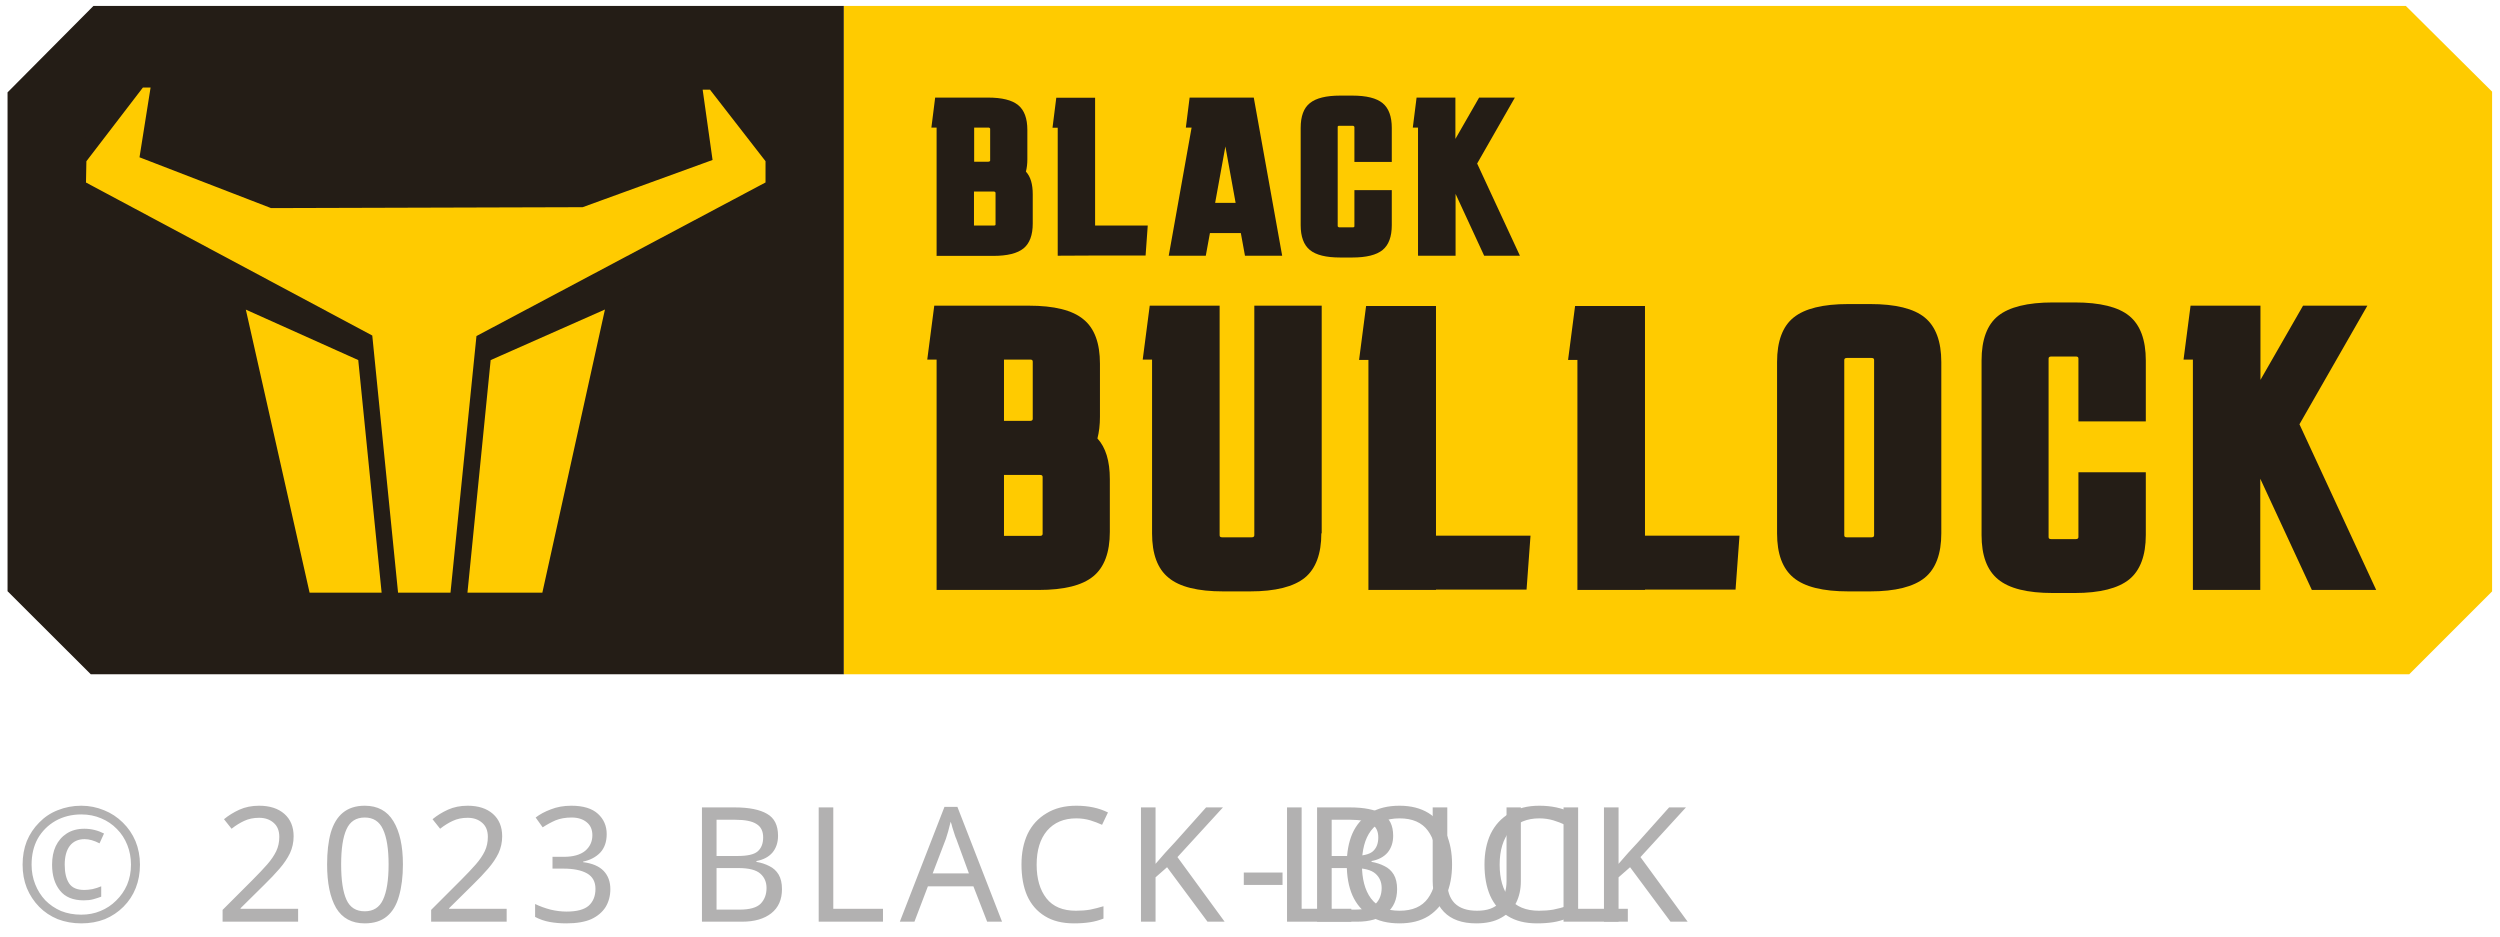
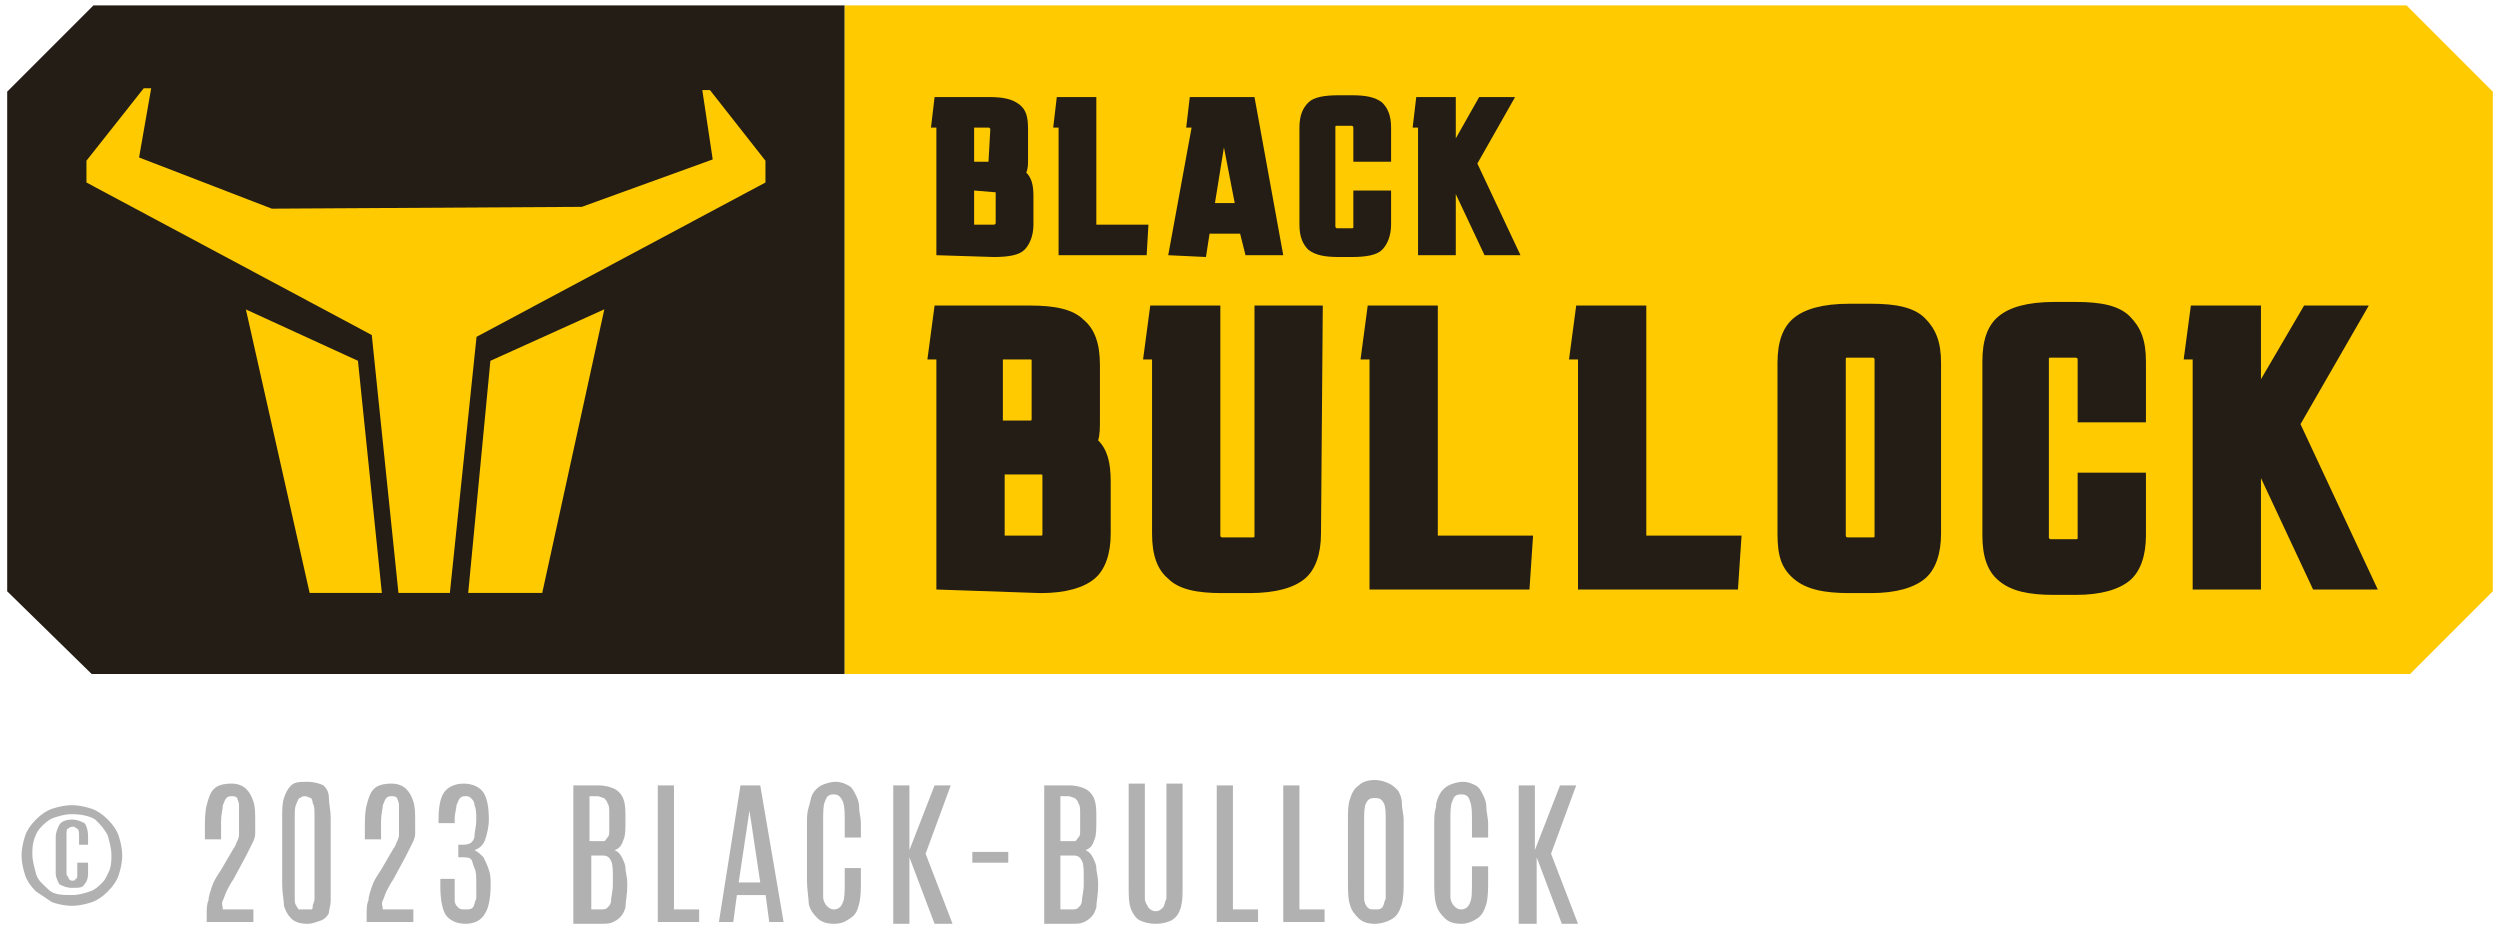
- <svg xmlns="http://www.w3.org/2000/svg" id="Capa_1" viewBox="0 0 139.12 52.12">
-   <defs>
-     <style>.cls-1{fill:#241d16;}.cls-2{letter-spacing:.07em;}.cls-3{fill:#232323;}.cls-4{clip-path:url(#clippath);}.cls-5{fill:#b2b1b1;font-family:Antonio-Regular, Antonio;font-size:8.9px;font-variation-settings:'wght' 400;}.cls-6{fill:none;}.cls-7,.cls-8{fill:#ffcb00;}.cls-8{stroke:#241d16;stroke-miterlimit:10;stroke-width:.82px;}.cls-9{letter-spacing:.08em;}</style>
-     <clipPath id="clippath">
-       <polygon class="cls-6" points="-20.15 1504.43 -1942 1525.72 -1942 -410.69 -20.15 -391.29 -20.15 1504.43" />
-     </clipPath>
-   </defs>
-   <g class="cls-4">
-     <polygon class="cls-3" points="113.55 -80.73 113.55 -149.45 -66.07 -380.81 -90.04 -380.81 -57.72 -153.19 -478.27 -.69 -1486.33 2.1 -1911.81 -162.41 -1876.13 -387.77 -1900.99 -387.77 -2083.92 -149.37 -2084.93 -80.58 -1158.53 414.88 -1075.43 1246.7 -905.68 1246.7 -821.77 416.56 113.55 -80.73" />
-   </g>
+ <svg xmlns="http://www.w3.org/2000/svg" version="1.1" id="Capa_1" x="0px" y="0px" viewBox="0 0 139.1 52.1" style="enable-background:new 0 0 139.1 52.1;" xml:space="preserve">
+   <style type="text/css">
+ 	.st0{fill:#241D16;}
+ 	.st1{fill:#FFCB00;}
+ 	.st2{fill:#FFCB00;stroke:#241D16;stroke-width:0.82;stroke-miterlimit:10;}
+ 	.st3{enable-background:new    ;}
+ 	.st4{fill:#B2B1B1;}
+ </style>
  <g>
    <g>
-       <polygon class="cls-1" points="46.96 37.52 5.05 37.52 .42 32.9 .42 5.14 5.2 .33 46.96 .33 46.96 37.52" />
-       <polygon class="cls-7" points="134.07 37.52 46.96 37.52 46.96 .33 133.88 .33 138.68 5.1 138.68 32.91 134.07 37.52" />
+       <polygon class="st0" points="47,37.5 5.1,37.5 0.4,32.9 0.4,5.1 5.2,0.3 47,0.3   " />
+       <polygon class="st1" points="134.1,37.5 47,37.5 47,0.3 133.9,0.3 138.7,5.1 138.7,32.9   " />
      <g>
-         <path class="cls-1" d="M52.12,32.82v-12.81h-.52l.39-3h5.26c1.41,0,2.43,.25,3.04,.76,.62,.5,.92,1.33,.92,2.47v2.96c0,.45-.05,.85-.14,1.2,.46,.5,.69,1.25,.69,2.26v2.94c0,1.14-.31,1.97-.92,2.47-.62,.51-1.63,.76-3.05,.76h-5.68Zm5.21-9.4c.09,0,.14-.04,.14-.11v-3.19c0-.08-.05-.11-.14-.11h-1.46v3.41h1.46Zm.69,3.12c0-.08-.05-.11-.14-.11h-2.01v3.39h2.01c.09,0,.14-.04,.14-.11v-3.16Z" />
-         <path class="cls-1" d="M73.53,29.68c0,1.14-.31,1.97-.92,2.47-.62,.5-1.63,.76-3.05,.76h-1.49c-1.41,0-2.43-.25-3.04-.76-.62-.5-.92-1.33-.92-2.47v-9.67h-.52l.39-3h3.89v12.78c0,.08,.05,.11,.14,.11h1.65c.09,0,.14-.04,.14-.11v-12.78h3.75v12.67Z" />
-         <path class="cls-1" d="M76.15,32.84v-12.81h-.52l.39-3h3.89v12.78h5.26l-.22,3h-5.04v.02h-3.75Z" />
-         <path class="cls-1" d="M87.78,32.84v-12.81h-.52l.39-3h3.89v12.78h5.26l-.22,3h-5.04v.02h-3.75Z" />
-         <path class="cls-1" d="M108.03,29.68c0,1.14-.31,1.97-.92,2.47-.62,.5-1.63,.76-3.04,.76h-1.21c-1.42,0-2.43-.25-3.05-.76s-.92-1.33-.92-2.47v-9.53c0-1.16,.31-1.99,.92-2.48,.62-.5,1.63-.75,3.05-.75h1.21c1.41,0,2.43,.25,3.04,.75s.92,1.33,.92,2.48v9.53Zm-5.26-9.76c-.09,0-.14,.04-.14,.11v9.76c0,.08,.05,.11,.14,.11h1.38c.09,0,.14-.04,.14-.11v-9.76c0-.08-.05-.11-.14-.11h-1.38Z" />
-         <path class="cls-1" d="M119.41,26.27v3.5c0,1.14-.31,1.97-.92,2.47-.62,.5-1.63,.76-3.04,.76h-1.21c-1.42,0-2.43-.25-3.05-.76-.62-.51-.92-1.33-.92-2.47v-9.71c0-1.16,.31-1.99,.92-2.48s1.63-.75,3.05-.75h1.21c1.41,0,2.43,.25,3.04,.75s.92,1.33,.92,2.48v3.39h-3.75v-3.5c0-.08-.05-.11-.14-.11h-1.38c-.09,0-.14,.04-.14,.11v9.94c0,.08,.05,.11,.14,.11h1.38c.09,0,.14-.04,.14-.11v-3.61h3.75Z" />
-         <path class="cls-1" d="M122.03,32.82v-12.81h-.52l.39-3h3.89v4.13l2.37-4.13h3.58l-3.78,6.6,4.27,9.22h-3.58l-2.87-6.19v6.19h-3.75Z" />
+         <path class="st0" d="M52.1,32.8V20h-0.5l0.4-3h5.3c1.4,0,2.4,0.2,3,0.8c0.6,0.5,0.9,1.3,0.9,2.5v3c0,0.5,0,0.9-0.1,1.2     c0.5,0.5,0.7,1.2,0.7,2.3v2.9c0,1.1-0.3,2-0.9,2.5c-0.6,0.5-1.6,0.8-3,0.8L52.1,32.8L52.1,32.8z M57.3,23.4c0.1,0,0.1,0,0.1-0.1     v-3.2c0-0.1,0-0.1-0.1-0.1h-1.5v3.4C55.9,23.4,57.3,23.4,57.3,23.4z M58,26.5c0-0.1,0-0.1-0.1-0.1h-2v3.4h2c0.1,0,0.1,0,0.1-0.1     V26.5L58,26.5z" />
+         <path class="st0" d="M73.5,29.7c0,1.1-0.3,2-0.9,2.5c-0.6,0.5-1.6,0.8-3.1,0.8h-1.5c-1.4,0-2.4-0.2-3-0.8     c-0.6-0.5-0.9-1.3-0.9-2.5V20h-0.5l0.4-3h3.9v12.8c0,0.1,0.1,0.1,0.1,0.1h1.7c0.1,0,0.1,0,0.1-0.1V17h3.8L73.5,29.7L73.5,29.7z" />
+         <path class="st0" d="M76.2,32.8V20h-0.5l0.4-3h3.9v12.8h5.3l-0.2,3h-5v0L76.2,32.8L76.2,32.8z" />
+         <path class="st0" d="M87.8,32.8V20h-0.5l0.4-3h3.9v12.8h5.3l-0.2,3h-5v0L87.8,32.8L87.8,32.8z" />
+         <path class="st0" d="M108,29.7c0,1.1-0.3,2-0.9,2.5c-0.6,0.5-1.6,0.8-3,0.8h-1.2c-1.4,0-2.4-0.2-3.1-0.8s-0.9-1.3-0.9-2.5v-9.5     c0-1.2,0.3-2,0.9-2.5c0.6-0.5,1.6-0.8,3.1-0.8h1.2c1.4,0,2.4,0.2,3,0.8s0.9,1.3,0.9,2.5V29.7z M102.8,19.9c-0.1,0-0.1,0-0.1,0.1     v9.8c0,0.1,0.1,0.1,0.1,0.1h1.4c0.1,0,0.1,0,0.1-0.1V20c0-0.1-0.1-0.1-0.1-0.1H102.8z" />
+         <path class="st0" d="M119.4,26.3v3.5c0,1.1-0.3,2-0.9,2.5c-0.6,0.5-1.6,0.8-3,0.8h-1.2c-1.4,0-2.4-0.2-3.1-0.8     c-0.6-0.5-0.9-1.3-0.9-2.5v-9.7c0-1.2,0.3-2,0.9-2.5s1.6-0.8,3.1-0.8h1.2c1.4,0,2.4,0.2,3,0.8s0.9,1.3,0.9,2.5v3.4h-3.8V20     c0-0.1-0.1-0.1-0.1-0.1h-1.4c-0.1,0-0.1,0-0.1,0.1v9.9c0,0.1,0.1,0.1,0.1,0.1h1.4c0.1,0,0.1,0,0.1-0.1v-3.6L119.4,26.3     L119.4,26.3z" />
+         <path class="st0" d="M122,32.8V20h-0.5l0.4-3h3.9v4.1l2.4-4.1h3.6l-3.8,6.6l4.3,9.2h-3.6l-2.9-6.2v6.2L122,32.8L122,32.8z" />
      </g>
      <g>
-         <path class="cls-1" d="M52.12,14.22V7.1h-.29l.21-1.67h2.93c.79,0,1.35,.14,1.69,.42,.34,.28,.51,.74,.51,1.38v1.65c0,.25-.03,.47-.08,.67,.26,.28,.38,.7,.38,1.26v1.63c0,.64-.17,1.1-.51,1.38-.34,.28-.91,.42-1.69,.42h-3.16Zm2.9-5.23c.05,0,.08-.02,.08-.06v-1.77s-.03-.06-.08-.06h-.81v1.9h.81Zm.38,1.73s-.03-.06-.08-.06h-1.12v1.89h1.12c.05,0,.08-.02,.08-.06v-1.76Z" />
-         <path class="cls-1" d="M58.86,14.24V7.11h-.29l.21-1.67h2.16v7.11h2.93l-.12,1.67h-2.81s-2.08,.01-2.08,.01Z" />
-         <path class="cls-1" d="M65.04,14.22l1.27-7.12h-.32l.21-1.67h3.57l1.58,8.8h-2.07l-.23-1.26h-1.72l-.23,1.26h-2.07Zm2.59-2.93h1.13l-.57-3.14-.57,3.14Z" />
-         <path class="cls-1" d="M77.45,10.58v1.95c0,.64-.17,1.1-.51,1.38-.34,.28-.91,.42-1.69,.42h-.67c-.79,0-1.35-.14-1.69-.42-.34-.28-.51-.74-.51-1.38V7.12c0-.65,.17-1.11,.51-1.38,.34-.28,.91-.42,1.69-.42h.67c.79,0,1.35,.14,1.69,.42,.34,.28,.51,.74,.51,1.38v1.89h-2.08v-1.95s-.03-.06-.08-.06h-.77c-.05,0-.08,.02-.08,.06v5.53s.03,.06,.08,.06h.77c.05,0,.08-.02,.08-.06v-2.01h2.08Z" />
-         <path class="cls-1" d="M78.91,14.22V7.1h-.29l.21-1.67h2.16v2.3l1.32-2.3h1.99l-2.1,3.67,2.38,5.13h-1.99l-1.59-3.44v3.44h-2.08Z" />
+         <path class="st0" d="M52.1,14.2V7.1h-0.3L52,5.4H55c0.8,0,1.3,0.1,1.7,0.4s0.5,0.7,0.5,1.4v1.7c0,0.2,0,0.5-0.1,0.7     c0.3,0.3,0.4,0.7,0.4,1.3v1.6c0,0.6-0.2,1.1-0.5,1.4s-0.9,0.4-1.7,0.4L52.1,14.2L52.1,14.2z M55,9C55.1,9,55.1,9,55,9l0.1-1.8     c0,0,0-0.1-0.1-0.1h-0.8V9L55,9L55,9z M55.4,10.7C55.4,10.7,55.4,10.7,55.4,10.7l-1.2-0.1v1.9h1.1c0,0,0.1,0,0.1-0.1V10.7     L55.4,10.7z" />
+         <path class="st0" d="M58.9,14.2V7.1h-0.3l0.2-1.7h2.2v7.1h2.9l-0.1,1.7h-2.8L58.9,14.2L58.9,14.2z" />
+         <path class="st0" d="M65,14.2l1.3-7.1H66l0.2-1.7h3.6l1.6,8.8h-2.1L69,13h-1.7l-0.2,1.3L65,14.2L65,14.2z M67.6,11.3h1.1     l-0.6-3.1L67.6,11.3L67.6,11.3z" />
+         <path class="st0" d="M77.4,10.6v1.9c0,0.6-0.2,1.1-0.5,1.4c-0.3,0.3-0.9,0.4-1.7,0.4h-0.7c-0.8,0-1.3-0.1-1.7-0.4     c-0.3-0.3-0.5-0.7-0.5-1.4V7.1c0-0.7,0.2-1.1,0.5-1.4c0.3-0.3,0.9-0.4,1.7-0.4h0.7c0.8,0,1.3,0.1,1.7,0.4     c0.3,0.3,0.5,0.7,0.5,1.4V9h-2.1V7.1c0,0,0-0.1-0.1-0.1h-0.8c-0.1,0-0.1,0-0.1,0.1v5.5c0,0,0,0.1,0.1,0.1h0.8     c0.1,0,0.1,0,0.1-0.1v-2H77.4z" />
+         <path class="st0" d="M78.9,14.2V7.1h-0.3l0.2-1.7H81v2.3l1.3-2.3h2l-2.1,3.7l2.4,5.1h-2L81,10.8v3.4L78.9,14.2L78.9,14.2z" />
      </g>
      <g>
-         <polygon class="cls-8" points="25.44 33.39 21.78 33.39 20.33 18.93 4.37 10.4 4.4 8.83 7.75 4.46 8.86 4.46 8.22 8.49 15.16 11.17 32.35 11.12 39.2 8.63 38.63 4.58 39.71 4.58 43.01 8.83 43.01 10.4 26.9 18.96 25.44 33.39" />
-         <polygon class="cls-8" points="34.24 16.52 26.92 19.76 25.56 33.39 28.01 33.39 30.51 33.39 34.24 16.52" />
-         <polygon class="cls-8" points="13.1 16.52 20.32 19.76 21.69 33.39 19.33 33.39 16.9 33.39 13.1 16.52" />
+         <polygon class="st2" points="25.4,33.4 21.8,33.4 20.3,18.9 4.4,10.4 4.4,8.8 7.8,4.5 8.9,4.5 8.2,8.5 15.2,11.2 32.3,11.1     39.2,8.6 38.6,4.6 39.7,4.6 43,8.8 43,10.4 26.9,19    " />
+         <polygon class="st2" points="34.2,16.5 26.9,19.8 25.6,33.4 28,33.4 30.5,33.4    " />
+         <polygon class="st2" points="13.1,16.5 20.3,19.8 21.7,33.4 19.3,33.4 16.9,33.4    " />
      </g>
    </g>
-     <text class="cls-5" transform="translate(.82 51.29)">
-       <tspan class="cls-9" x="0" y="0">© 2023 BLACK-BUL</tspan>
-       <tspan class="cls-2" x="69.94" y="0">L</tspan>
-       <tspan class="cls-9" x="73.58" y="0">OCK</tspan>
-     </text>
+     <g class="st3">
+       <path class="st4" d="M4,50.4c-0.4,0-0.8-0.1-1.1-0.2C2.6,50,2.3,49.8,2,49.6c-0.3-0.3-0.5-0.6-0.6-0.9c-0.1-0.3-0.2-0.7-0.2-1.1    s0.1-0.8,0.2-1.1c0.1-0.3,0.3-0.6,0.6-0.9c0.3-0.3,0.6-0.5,0.9-0.6s0.7-0.2,1.1-0.2s0.8,0.1,1.1,0.2s0.6,0.3,0.9,0.6    c0.3,0.3,0.5,0.6,0.6,0.9c0.1,0.3,0.2,0.7,0.2,1.1s-0.1,0.8-0.2,1.1c-0.1,0.3-0.3,0.6-0.6,0.9c-0.3,0.3-0.6,0.5-0.9,0.6    C4.8,50.3,4.4,50.4,4,50.4z M4,49.8c0.4,0,0.7-0.1,1-0.2c0.3-0.1,0.5-0.3,0.7-0.5c0.2-0.2,0.3-0.5,0.4-0.7    c0.1-0.3,0.1-0.6,0.1-0.8c0-0.4-0.1-0.7-0.2-1.1c-0.2-0.4-0.4-0.6-0.7-0.9C5,45.4,4.5,45.3,4,45.3c-0.4,0-0.7,0.1-1,0.2    c-0.3,0.1-0.5,0.3-0.7,0.5S2,46.4,1.9,46.7c-0.1,0.3-0.1,0.6-0.1,0.8c0,0.4,0.1,0.7,0.2,1.1s0.4,0.6,0.7,0.9S3.5,49.8,4,49.8z     M4,49.4c-0.3,0-0.5-0.1-0.7-0.2c-0.1-0.2-0.2-0.4-0.2-0.6v-2c0-0.3,0.1-0.5,0.2-0.7c0.1-0.2,0.4-0.3,0.7-0.3    c0.3,0,0.5,0.1,0.7,0.2c0.1,0.1,0.2,0.4,0.2,0.7V47H4.4v-0.5c0-0.2,0-0.3-0.1-0.4c-0.1,0-0.1-0.1-0.2-0.1s-0.2,0-0.3,0.1    c-0.1,0-0.1,0.2-0.1,0.3v2.1c0,0.2,0,0.2,0.1,0.3C3.8,48.9,3.9,49,4,49s0.2,0,0.2-0.1c0.1,0,0.1-0.1,0.1-0.3V48h0.6v0.6    c0,0.3-0.1,0.5-0.2,0.6C4.6,49.4,4.4,49.4,4,49.4z" />
+       <path class="st4" d="M11.5,51.3v-0.4c0-0.3,0-0.6,0.1-0.8c0-0.2,0.1-0.5,0.2-0.8c0.1-0.3,0.3-0.6,0.5-0.9l0.7-1.2    c0.1-0.1,0.1-0.2,0.2-0.4s0.1-0.3,0.1-0.4c0-0.1,0-0.3,0-0.4s0-0.3,0-0.4c0-0.4,0-0.6,0-0.8s-0.1-0.3-0.1-0.4    c-0.1-0.1-0.2-0.1-0.3-0.1c-0.1,0-0.2,0-0.3,0.1c-0.1,0.1-0.1,0.2-0.2,0.4c0,0.2-0.1,0.5-0.1,0.9v1h-0.9v-0.5c0-0.6,0-1,0.1-1.4    c0.1-0.4,0.2-0.7,0.4-0.9c0.2-0.2,0.5-0.3,1-0.3c0.3,0,0.6,0.1,0.8,0.3c0.2,0.2,0.3,0.4,0.4,0.7c0.1,0.3,0.1,0.7,0.1,1.1    c0,0.3,0,0.5,0,0.7c0,0.2-0.1,0.4-0.2,0.6s-0.2,0.4-0.3,0.6L13,48.9c-0.2,0.3-0.3,0.5-0.4,0.7s-0.1,0.3-0.2,0.5s0,0.3,0,0.5h1.7    v0.7H11.5z" />
+       <path class="st4" d="M17.1,51.4c-0.4,0-0.7-0.1-0.9-0.3c-0.2-0.2-0.3-0.4-0.4-0.7c0-0.3-0.1-0.7-0.1-1.2v-3.7c0-0.4,0-0.8,0.1-1.1    c0.1-0.3,0.2-0.5,0.4-0.7c0.2-0.2,0.5-0.2,0.9-0.2c0.4,0,0.7,0.1,0.9,0.2c0.2,0.2,0.3,0.4,0.3,0.7c0,0.3,0.1,0.7,0.1,1.1v3.7    c0,0.3,0,0.6,0,0.9c0,0.3-0.1,0.5-0.1,0.7c-0.1,0.2-0.2,0.3-0.4,0.4C17.6,51.3,17.4,51.4,17.1,51.4z M17.1,50.6c0.1,0,0.2,0,0.2,0    c0.1,0,0.1-0.1,0.1-0.2c0-0.1,0.1-0.2,0.1-0.4c0-0.2,0-0.4,0-0.8v-3.7c0-0.4,0-0.7-0.1-0.8c0-0.2-0.1-0.3-0.1-0.3    c-0.1,0-0.2-0.1-0.3-0.1c-0.1,0-0.2,0-0.3,0.1c-0.1,0-0.1,0.1-0.2,0.3s-0.1,0.4-0.1,0.8v3.7c0,0.3,0,0.6,0,0.8    c0,0.2,0,0.3,0.1,0.4c0,0.1,0.1,0.1,0.1,0.2C16.9,50.6,17,50.6,17.1,50.6z" />
+       <path class="st4" d="M20.4,51.3v-0.4c0-0.3,0-0.6,0.1-0.8c0-0.2,0.1-0.5,0.2-0.8c0.1-0.3,0.3-0.6,0.5-0.9l0.7-1.2    c0.1-0.1,0.1-0.2,0.2-0.4s0.1-0.3,0.1-0.4c0-0.1,0-0.3,0-0.4s0-0.3,0-0.4c0-0.4,0-0.6,0-0.8s-0.1-0.3-0.1-0.4    c-0.1-0.1-0.2-0.1-0.3-0.1c-0.1,0-0.2,0-0.3,0.1c-0.1,0.1-0.1,0.2-0.2,0.4c0,0.2-0.1,0.5-0.1,0.9v1h-0.9v-0.5c0-0.6,0-1,0.1-1.4    c0.1-0.4,0.2-0.7,0.4-0.9c0.2-0.2,0.5-0.3,1-0.3c0.3,0,0.6,0.1,0.8,0.3c0.2,0.2,0.3,0.4,0.4,0.7c0.1,0.3,0.1,0.7,0.1,1.1    c0,0.3,0,0.5,0,0.7c0,0.2-0.1,0.4-0.2,0.6s-0.2,0.4-0.3,0.6l-0.7,1.3c-0.2,0.3-0.3,0.5-0.4,0.7s-0.1,0.3-0.2,0.5s0,0.3,0,0.5h1.7    v0.7H20.4z" />
+       <path class="st4" d="M25.9,51.4c-0.5,0-0.9-0.2-1.1-0.5s-0.3-0.9-0.3-1.6v-0.4h0.8v0.4c0,0.3,0,0.6,0,0.8c0,0.2,0.1,0.3,0.2,0.4    c0.1,0.1,0.2,0.1,0.4,0.1c0.2,0,0.3,0,0.4-0.1c0.1-0.1,0.1-0.3,0.2-0.5c0-0.2,0-0.5,0-0.8c0-0.4,0-0.7-0.1-0.9s-0.1-0.4-0.2-0.5    c-0.1-0.1-0.3-0.1-0.5-0.1h-0.2v-0.7h0.2c0.2,0,0.3,0,0.5-0.1c0.1-0.1,0.2-0.2,0.2-0.4c0-0.2,0.1-0.5,0.1-0.9c0-0.3,0-0.6-0.1-0.8    c0-0.2-0.1-0.3-0.2-0.4c-0.1-0.1-0.2-0.1-0.3-0.1c-0.1,0-0.2,0-0.3,0.1c-0.1,0.1-0.1,0.2-0.2,0.4c0,0.2-0.1,0.4-0.1,0.8v0.2h-0.9    v-0.2c0-0.7,0.1-1.2,0.3-1.5c0.2-0.3,0.6-0.5,1.1-0.5c0.5,0,0.9,0.2,1.1,0.5c0.2,0.3,0.3,0.8,0.3,1.5c0,0.4-0.1,0.8-0.2,1.1    s-0.3,0.5-0.6,0.6c0.2,0.1,0.3,0.2,0.5,0.4c0.1,0.2,0.2,0.4,0.3,0.7c0.1,0.3,0.1,0.5,0.1,0.8c0,0.7-0.1,1.3-0.3,1.6    C26.8,51.2,26.4,51.4,25.9,51.4z" />
+       <path class="st4" d="M31.9,51.3v-7.6h1.4c0.4,0,0.7,0.1,0.9,0.2s0.4,0.3,0.5,0.6s0.1,0.6,0.1,1v0.2c0,0.4,0,0.8-0.1,1    c-0.1,0.3-0.2,0.5-0.5,0.6c0.2,0.1,0.3,0.2,0.4,0.4s0.2,0.4,0.2,0.6s0.1,0.5,0.1,0.8v0.2c0,0.5-0.1,0.9-0.1,1.2    c-0.1,0.3-0.2,0.5-0.5,0.7s-0.5,0.2-0.9,0.2H31.9z M32.8,46.8h0.5c0.1,0,0.2,0,0.3,0c0.1,0,0.1-0.1,0.2-0.2s0.1-0.2,0.1-0.4    c0-0.2,0-0.4,0-0.7v-0.2c0-0.3,0-0.5-0.1-0.6c0-0.1-0.1-0.2-0.2-0.3c-0.1,0-0.2-0.1-0.4-0.1h-0.4V46.8z M32.8,50.6h0.6    c0.2,0,0.3,0,0.4-0.1s0.2-0.2,0.2-0.4c0-0.2,0.1-0.5,0.1-0.9v-0.3c0-0.5,0-0.8-0.1-1c-0.1-0.2-0.2-0.3-0.5-0.3h-0.6V50.6z" />
+       <path class="st4" d="M36.6,51.3v-7.6h0.9v6.9h1.4v0.7H36.6z" />
+       <path class="st4" d="M40,51.3l1.2-7.6h1.1l1.3,7.6h-0.8l-0.2-1.5H41l-0.2,1.5H40z M41.1,49.1h1.2l-0.6-4h0L41.1,49.1z" />
+       <path class="st4" d="M46.4,51.4c-0.4,0-0.7-0.1-0.9-0.3c-0.2-0.2-0.4-0.4-0.5-0.8C45,50,44.9,49.5,44.9,49v-3.2    c0-0.3,0-0.6,0.1-0.9s0.1-0.5,0.2-0.7c0.1-0.2,0.3-0.4,0.5-0.5s0.5-0.2,0.8-0.2c0.3,0,0.5,0.1,0.7,0.2c0.2,0.1,0.3,0.3,0.4,0.5    c0.1,0.2,0.2,0.4,0.2,0.7c0,0.3,0.1,0.6,0.1,0.9v0.8H47v-0.9c0-0.5,0-0.8-0.1-1.1c-0.1-0.2-0.2-0.4-0.5-0.4    c-0.3,0-0.4,0.1-0.5,0.4c-0.1,0.2-0.1,0.6-0.1,1.1v3.3c0,0.4,0,0.7,0,0.9c0,0.2,0.1,0.4,0.2,0.5s0.2,0.2,0.4,0.2    c0.2,0,0.4-0.1,0.5-0.4C47,50,47,49.6,47,49.1v-0.8h0.9V49c0,0.5,0,0.9-0.1,1.3s-0.2,0.6-0.5,0.8S46.8,51.4,46.4,51.4z" />
+       <path class="st4" d="M49.7,51.3v-7.6h0.9v3.6l1.4-3.6h0.9l-1.4,3.8l1.5,3.9H52l-1.4-3.7v3.7H49.7z" />
+       <path class="st4" d="M54.1,48v-0.6h2V48H54.1z" />
+       <path class="st4" d="M58.1,51.3v-7.6h1.4c0.4,0,0.7,0.1,0.9,0.2s0.4,0.3,0.5,0.6s0.1,0.6,0.1,1v0.2c0,0.4,0,0.8-0.1,1    c-0.1,0.3-0.2,0.5-0.5,0.6c0.2,0.1,0.3,0.2,0.4,0.4s0.2,0.4,0.2,0.6s0.1,0.5,0.1,0.8v0.2c0,0.5-0.1,0.9-0.1,1.2    c-0.1,0.3-0.2,0.5-0.5,0.7s-0.5,0.2-0.9,0.2H58.1z M59,46.8h0.5c0.1,0,0.2,0,0.3,0c0.1,0,0.1-0.1,0.2-0.2s0.1-0.2,0.1-0.4    c0-0.2,0-0.4,0-0.7v-0.2c0-0.3,0-0.5-0.1-0.6c0-0.1-0.1-0.2-0.2-0.3c-0.1,0-0.2-0.1-0.4-0.1H59V46.8z M59,50.6h0.6    c0.2,0,0.3,0,0.4-0.1s0.2-0.2,0.2-0.4c0-0.2,0.1-0.5,0.1-0.9v-0.3c0-0.5,0-0.8-0.1-1c-0.1-0.2-0.2-0.3-0.5-0.3H59V50.6z" />
+       <path class="st4" d="M64.3,51.4c-0.4,0-0.7-0.1-0.9-0.2c-0.2-0.1-0.4-0.4-0.5-0.7c-0.1-0.3-0.1-0.7-0.1-1.2v-5.7h0.9v5.7    c0,0.3,0,0.5,0,0.7c0,0.2,0.1,0.3,0.2,0.5c0.1,0.1,0.2,0.2,0.4,0.2c0.2,0,0.3-0.1,0.4-0.2c0.1-0.1,0.1-0.3,0.2-0.5    c0-0.2,0-0.4,0-0.7v-5.7h0.9v5.7c0,0.5,0,0.8-0.1,1.2c-0.1,0.3-0.2,0.5-0.5,0.7C65,51.3,64.7,51.4,64.3,51.4z" />
+       <path class="st4" d="M67.7,51.3v-7.6h0.9v6.9H70v0.7H67.7z" />
+     </g>
+     <g class="st3">
+       <path class="st4" d="M71.4,51.3v-7.6h0.9v6.9h1.4v0.7H71.4z" />
+     </g>
+     <g class="st3">
+       <path class="st4" d="M76.5,51.4c-0.4,0-0.7-0.1-0.9-0.3s-0.4-0.4-0.5-0.8c-0.1-0.3-0.1-0.8-0.1-1.3v-3.4c0-0.4,0-0.8,0.1-1.1    c0.1-0.3,0.2-0.6,0.5-0.8c0.2-0.2,0.5-0.3,0.9-0.3c0.3,0,0.6,0.1,0.8,0.2s0.3,0.2,0.5,0.4c0.1,0.2,0.2,0.4,0.2,0.7    c0,0.3,0.1,0.6,0.1,0.9v3.4c0,0.5,0,0.9-0.1,1.3c-0.1,0.3-0.2,0.6-0.5,0.8S76.8,51.4,76.5,51.4z M76.5,50.6c0.2,0,0.3,0,0.4-0.1    c0.1-0.1,0.1-0.3,0.2-0.5c0-0.2,0-0.5,0-0.9v-3.4c0-0.5,0-0.8-0.1-1c-0.1-0.2-0.2-0.3-0.5-0.3c-0.3,0-0.4,0.1-0.5,0.3    c-0.1,0.2-0.1,0.6-0.1,1v3.4c0,0.4,0,0.7,0,0.9c0,0.2,0.1,0.4,0.2,0.5C76.2,50.6,76.3,50.6,76.5,50.6z" />
+       <path class="st4" d="M81.3,51.4c-0.4,0-0.7-0.1-0.9-0.3c-0.2-0.2-0.4-0.4-0.5-0.8c-0.1-0.4-0.1-0.8-0.1-1.3v-3.2    c0-0.3,0-0.6,0.1-0.9c0-0.3,0.1-0.5,0.2-0.7c0.1-0.2,0.3-0.4,0.5-0.5c0.2-0.1,0.5-0.2,0.8-0.2c0.3,0,0.5,0.1,0.7,0.2    s0.3,0.3,0.4,0.5c0.1,0.2,0.2,0.4,0.2,0.7c0,0.3,0.1,0.6,0.1,0.9v0.8h-0.9v-0.9c0-0.5,0-0.8-0.1-1.1s-0.2-0.4-0.5-0.4    c-0.3,0-0.4,0.1-0.5,0.4c-0.1,0.2-0.1,0.6-0.1,1.1v3.3c0,0.4,0,0.7,0,0.9c0,0.2,0.1,0.4,0.2,0.5c0.1,0.1,0.2,0.2,0.4,0.2    c0.2,0,0.4-0.1,0.5-0.4c0.1-0.2,0.1-0.6,0.1-1.2v-0.8h0.9V49c0,0.5,0,0.9-0.1,1.3c-0.1,0.3-0.2,0.6-0.5,0.8    C81.9,51.3,81.6,51.4,81.3,51.4z" />
+       <path class="st4" d="M84.5,51.3v-7.6h0.9v3.6l1.4-3.6h0.9l-1.4,3.8l1.5,3.9h-0.9l-1.4-3.7v3.7H84.5z" />
+     </g>
  </g>
</svg>
